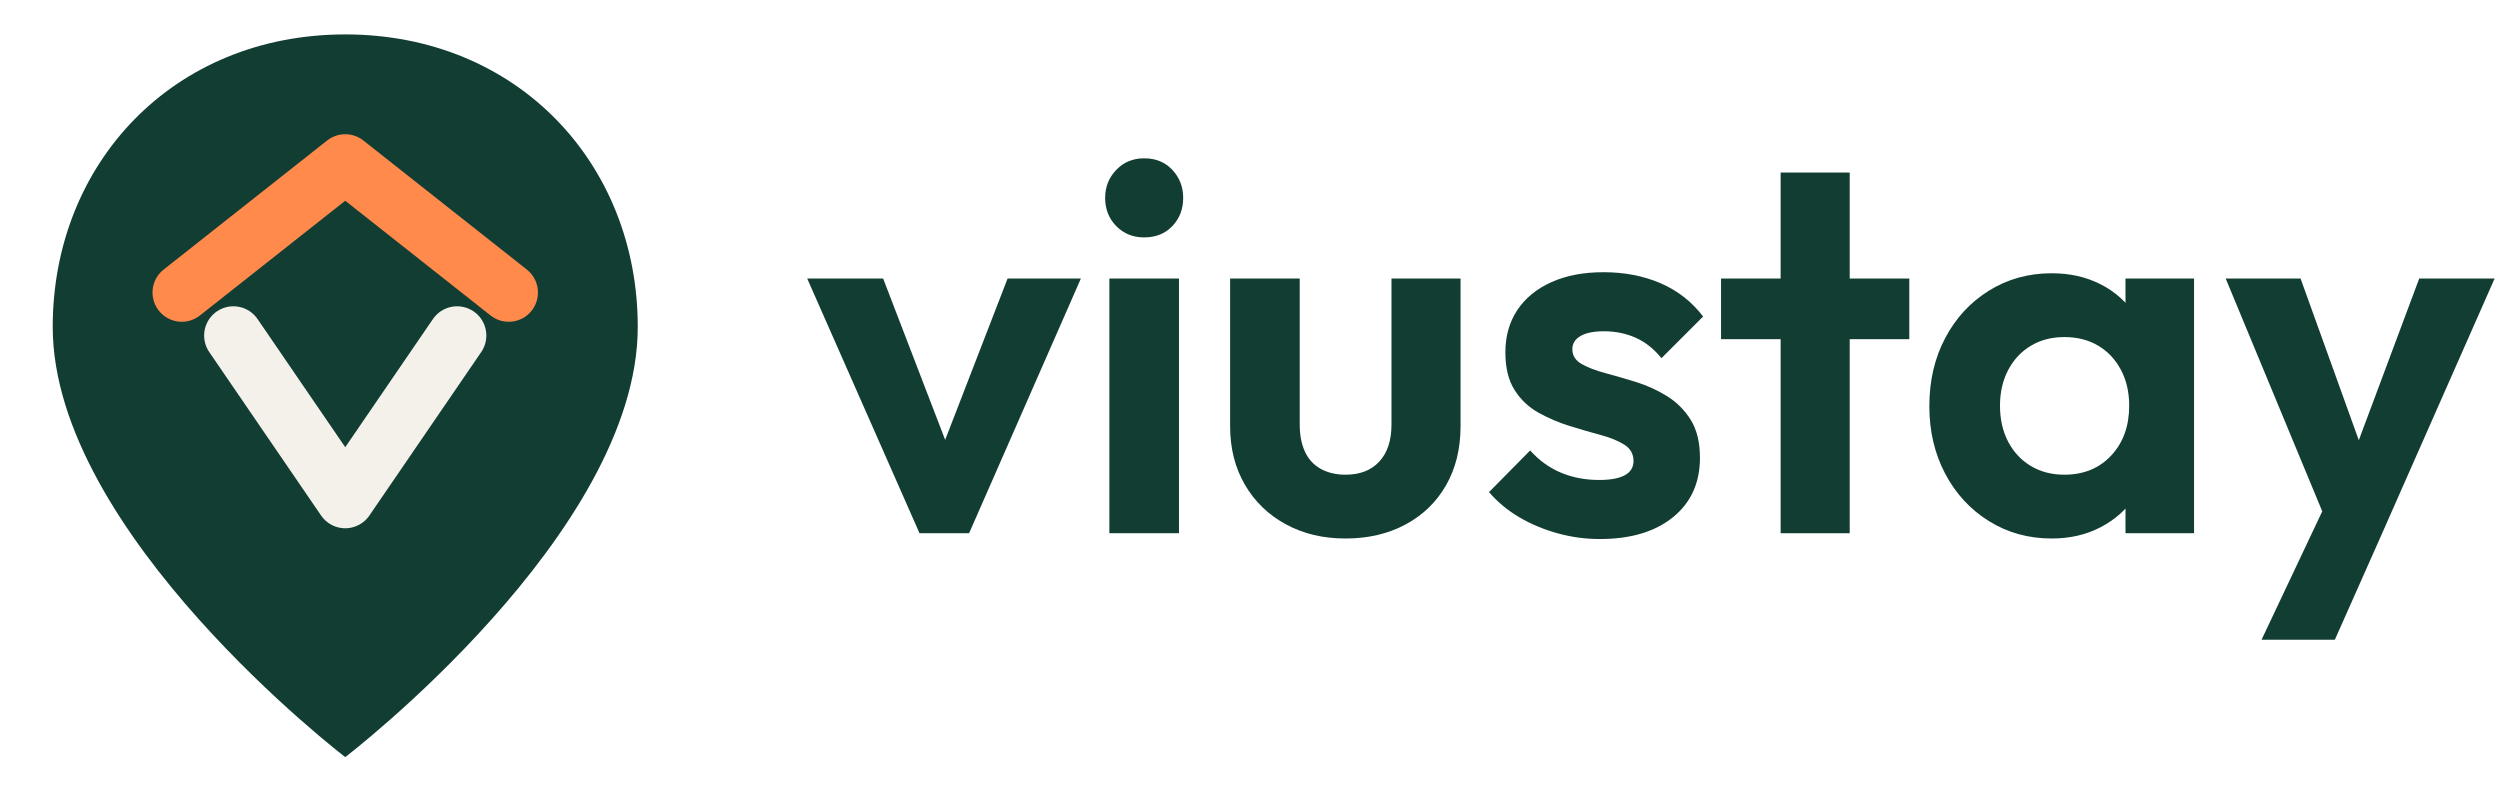
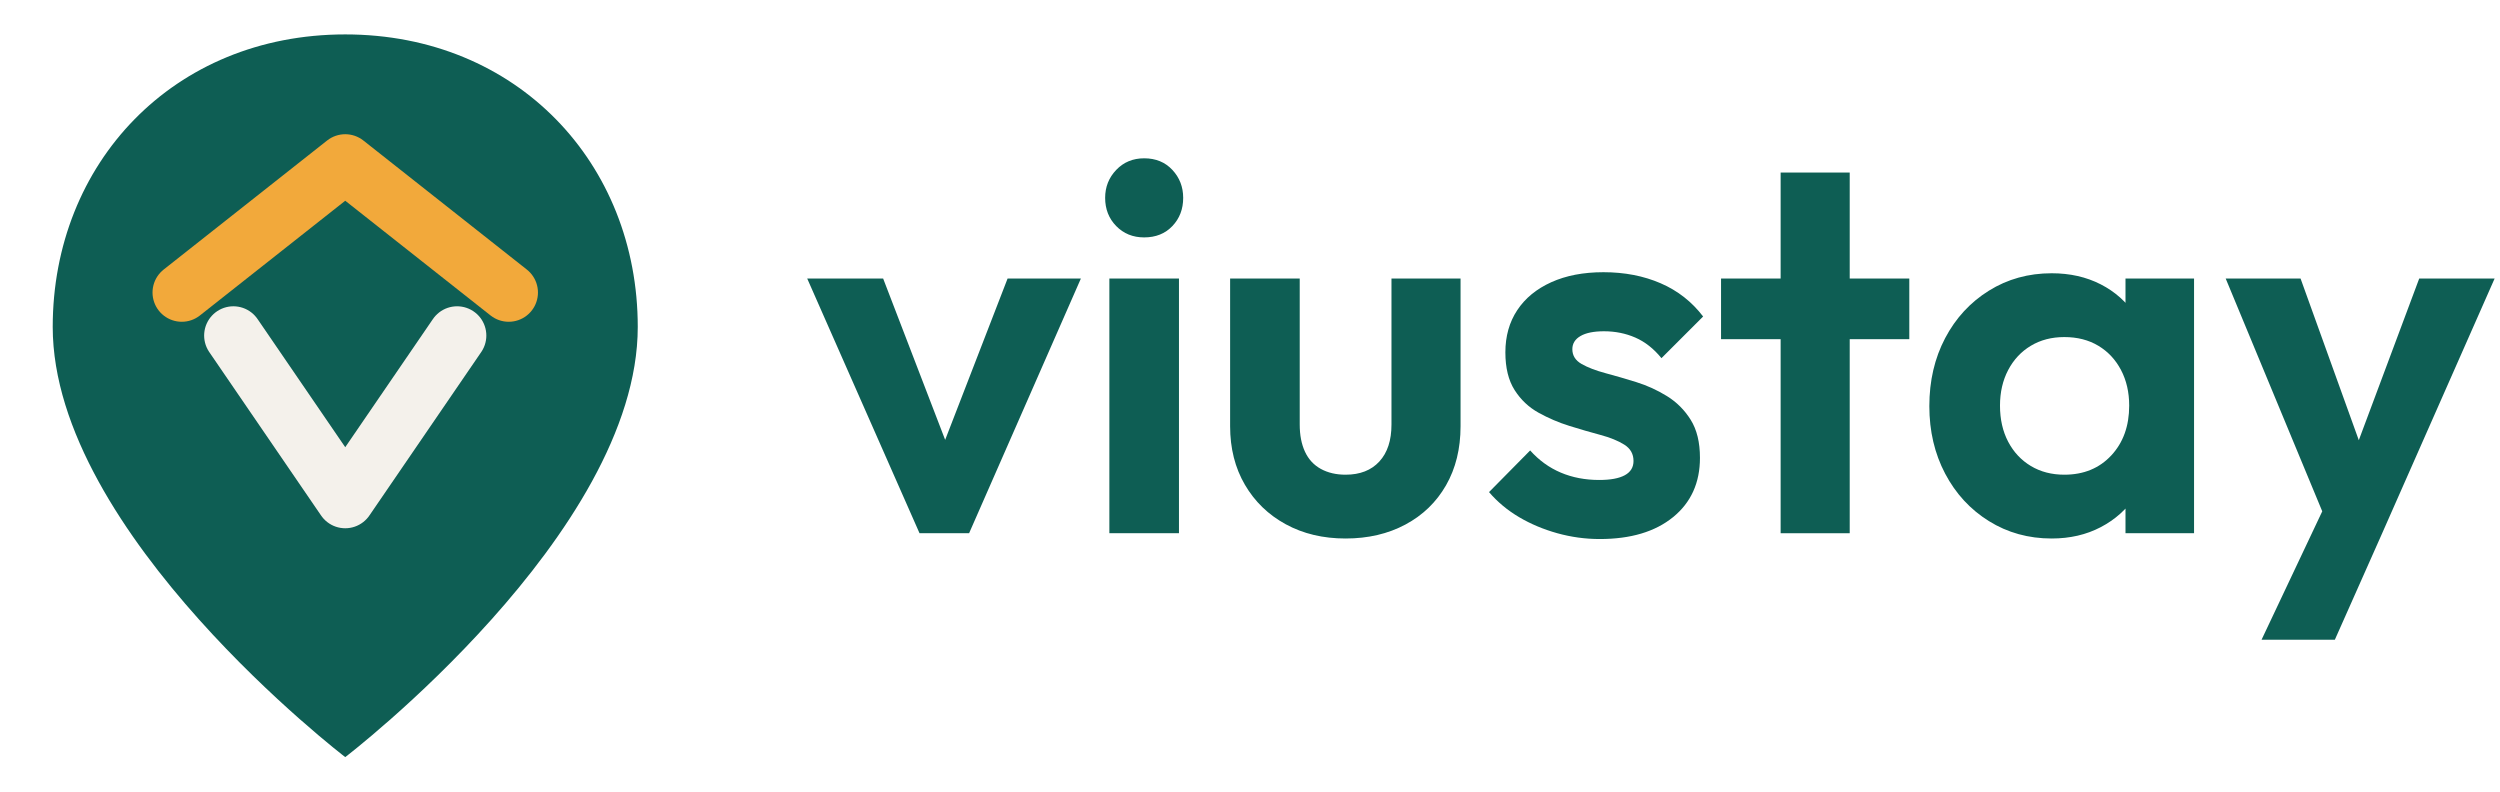
<svg xmlns="http://www.w3.org/2000/svg" viewBox="0 0 3600 1141" width="900" height="285">
  <g transform="scale(24.8)">
-     <path d="M20 2 C10 2 3 9.5 3 19 C3 31 20 44 20 44 C20 44 37 31 37 19 C37 9.5 30 2 20 2 Z" fill="#123D33" />
-     <path d="M10.5 17 L20 9.5 L29.5 17" fill="none" stroke="#FF8A4C" stroke-width="3.4" stroke-linecap="round" stroke-linejoin="round" />
+     <path d="M20 2 C10 2 3 9.5 3 19 C3 31 20 44 20 44 C20 44 37 31 37 19 C37 9.5 30 2 20 2 Z" fill="#0E5E54" />
+     <path d="M10.5 17 L20 9.5 L29.5 17" fill="none" stroke="#F2A93B" stroke-width="3.4" stroke-linecap="round" stroke-linejoin="round" />
    <path d="M13.5 19.5 L20 29 L26.5 19.5" fill="none" stroke="#F4F1EB" stroke-width="3.4" stroke-linecap="round" stroke-linejoin="round" />
  </g>
  <g transform="translate(1160 590) scale(0.76) translate(-1307 -590)">
-     <path transform="translate(1307.4,824.9) scale(1,-1)" d="M215 0 2 483H146L299 85H228L382 483H521L309 0Z" fill="#123D33" />
-     <path transform="translate(1824.4,824.9) scale(1,-1)" d="M58 0V483H190V0ZM124 561Q92 561 71.0 582.5Q50 604 50 636Q50 667 71.0 689.0Q92 711 124 711Q157 711 177.5 689.0Q198 667 198 636Q198 604 177.5 582.5Q157 561 124 561Z" fill="#123D33" />
-     <path transform="translate(2066.4,824.9) scale(1,-1)" d="M264 -10Q200 -10 150.5 17.0Q101 44 73.0 92.0Q45 140 45 203V483H177V206Q177 176 187.0 154.5Q197 133 217.0 122.0Q237 111 264 111Q305 111 328.0 136.0Q351 161 351 206V483H482V203Q482 139 454.5 91.0Q427 43 377.5 16.5Q328 -10 264 -10Z" fill="#123D33" />
-     <path transform="translate(2588.4,824.9) scale(1,-1)" d="M224 -11Q183 -11 143.5 0.0Q104 11 71.0 30.5Q38 50 14 78L92 157Q117 129 150.0 115.0Q183 101 223 101Q255 101 271.5 110.0Q288 119 288 137Q288 157 270.5 168.0Q253 179 225.0 186.5Q197 194 166.5 203.5Q136 213 108.0 228.5Q80 244 62.5 271.5Q45 299 45 343Q45 389 67.5 423.0Q90 457 132.0 476.0Q174 495 231 495Q291 495 339.5 474.0Q388 453 420 411L341 332Q319 359 291.5 371.0Q264 383 232 383Q203 383 187.5 374.0Q172 365 172 349Q172 331 189.5 321.0Q207 311 235.0 303.5Q263 296 293.5 286.5Q324 277 351.5 260.0Q379 243 396.5 215.0Q414 187 414 143Q414 72 363.0 30.5Q312 -11 224 -11Z" fill="#123D33" />
-     <path transform="translate(3026.4,824.9) scale(1,-1)" d="M129 0V684H260V0ZM16 368V483H373V368Z" fill="#123D33" />
-     <path transform="translate(3409.4,824.9) scale(1,-1)" d="M260 -10Q194 -10 141.0 23.0Q88 56 58.0 113.0Q28 170 28 241Q28 313 58.0 370.0Q88 427 141.0 460.0Q194 493 260 493Q312 493 353.0 472.0Q394 451 418.5 413.5Q443 376 445 329V155Q443 107 418.5 70.0Q394 33 353.0 11.5Q312 -10 260 -10ZM284 111Q339 111 373.0 147.5Q407 184 407 242Q407 280 391.5 309.5Q376 339 348.5 355.5Q321 372 284 372Q248 372 220.5 355.5Q193 339 177.5 309.5Q162 280 162 242Q162 203 177.5 173.5Q193 144 220.5 127.5Q248 111 284 111ZM400 0V130L421 248L400 364V483H530V0Z" fill="#123D33" />
-     <path transform="translate(3991.4,824.9) scale(1,-1)" d="M210 -4 8 483H150L284 111H236L375 483H518L303 -4ZM76 -202 223 109 303 -4 215 -202Z" fill="#123D33" />
+     <path transform="translate(1307.4,824.9) scale(1,-1)" d="M215 0 2 483H146L299 85H228L382 483H521L309 0Z" fill="#0E5E54" />
+     <path transform="translate(1824.4,824.9) scale(1,-1)" d="M58 0V483H190V0ZM124 561Q92 561 71.0 582.5Q50 604 50 636Q50 667 71.0 689.0Q92 711 124 711Q157 711 177.5 689.0Q198 667 198 636Q198 604 177.5 582.5Q157 561 124 561Z" fill="#0E5E54" />
+     <path transform="translate(2066.4,824.9) scale(1,-1)" d="M264 -10Q200 -10 150.5 17.0Q101 44 73.0 92.0Q45 140 45 203V483H177V206Q177 176 187.0 154.5Q197 133 217.0 122.0Q237 111 264 111Q305 111 328.0 136.0Q351 161 351 206V483H482V203Q482 139 454.5 91.0Q427 43 377.5 16.5Q328 -10 264 -10Z" fill="#0E5E54" />
+     <path transform="translate(2588.4,824.9) scale(1,-1)" d="M224 -11Q183 -11 143.5 0.0Q104 11 71.0 30.5Q38 50 14 78L92 157Q117 129 150.0 115.0Q183 101 223 101Q255 101 271.5 110.0Q288 119 288 137Q288 157 270.5 168.0Q253 179 225.0 186.5Q197 194 166.5 203.5Q136 213 108.0 228.5Q80 244 62.5 271.5Q45 299 45 343Q45 389 67.5 423.0Q90 457 132.0 476.0Q174 495 231 495Q291 495 339.5 474.0Q388 453 420 411L341 332Q319 359 291.5 371.0Q264 383 232 383Q203 383 187.5 374.0Q172 365 172 349Q172 331 189.5 321.0Q207 311 235.0 303.5Q263 296 293.5 286.5Q324 277 351.5 260.0Q379 243 396.5 215.0Q414 187 414 143Q414 72 363.0 30.5Q312 -11 224 -11Z" fill="#0E5E54" />
+     <path transform="translate(3026.4,824.9) scale(1,-1)" d="M129 0V684H260V0ZM16 368V483H373V368Z" fill="#0E5E54" />
+     <path transform="translate(3409.4,824.9) scale(1,-1)" d="M260 -10Q194 -10 141.0 23.0Q88 56 58.0 113.0Q28 170 28 241Q28 313 58.0 370.0Q88 427 141.0 460.0Q194 493 260 493Q312 493 353.0 472.0Q394 451 418.5 413.5Q443 376 445 329V155Q443 107 418.5 70.0Q394 33 353.0 11.5Q312 -10 260 -10ZM284 111Q339 111 373.0 147.5Q407 184 407 242Q407 280 391.5 309.5Q376 339 348.5 355.5Q321 372 284 372Q248 372 220.5 355.5Q193 339 177.5 309.5Q162 280 162 242Q162 203 177.5 173.5Q193 144 220.5 127.5Q248 111 284 111ZM400 0V130L421 248L400 364V483H530V0Z" fill="#0E5E54" />
+     <path transform="translate(3991.4,824.9) scale(1,-1)" d="M210 -4 8 483H150L284 111H236L375 483H518L303 -4ZM76 -202 223 109 303 -4 215 -202Z" fill="#0E5E54" />
  </g>
</svg>
